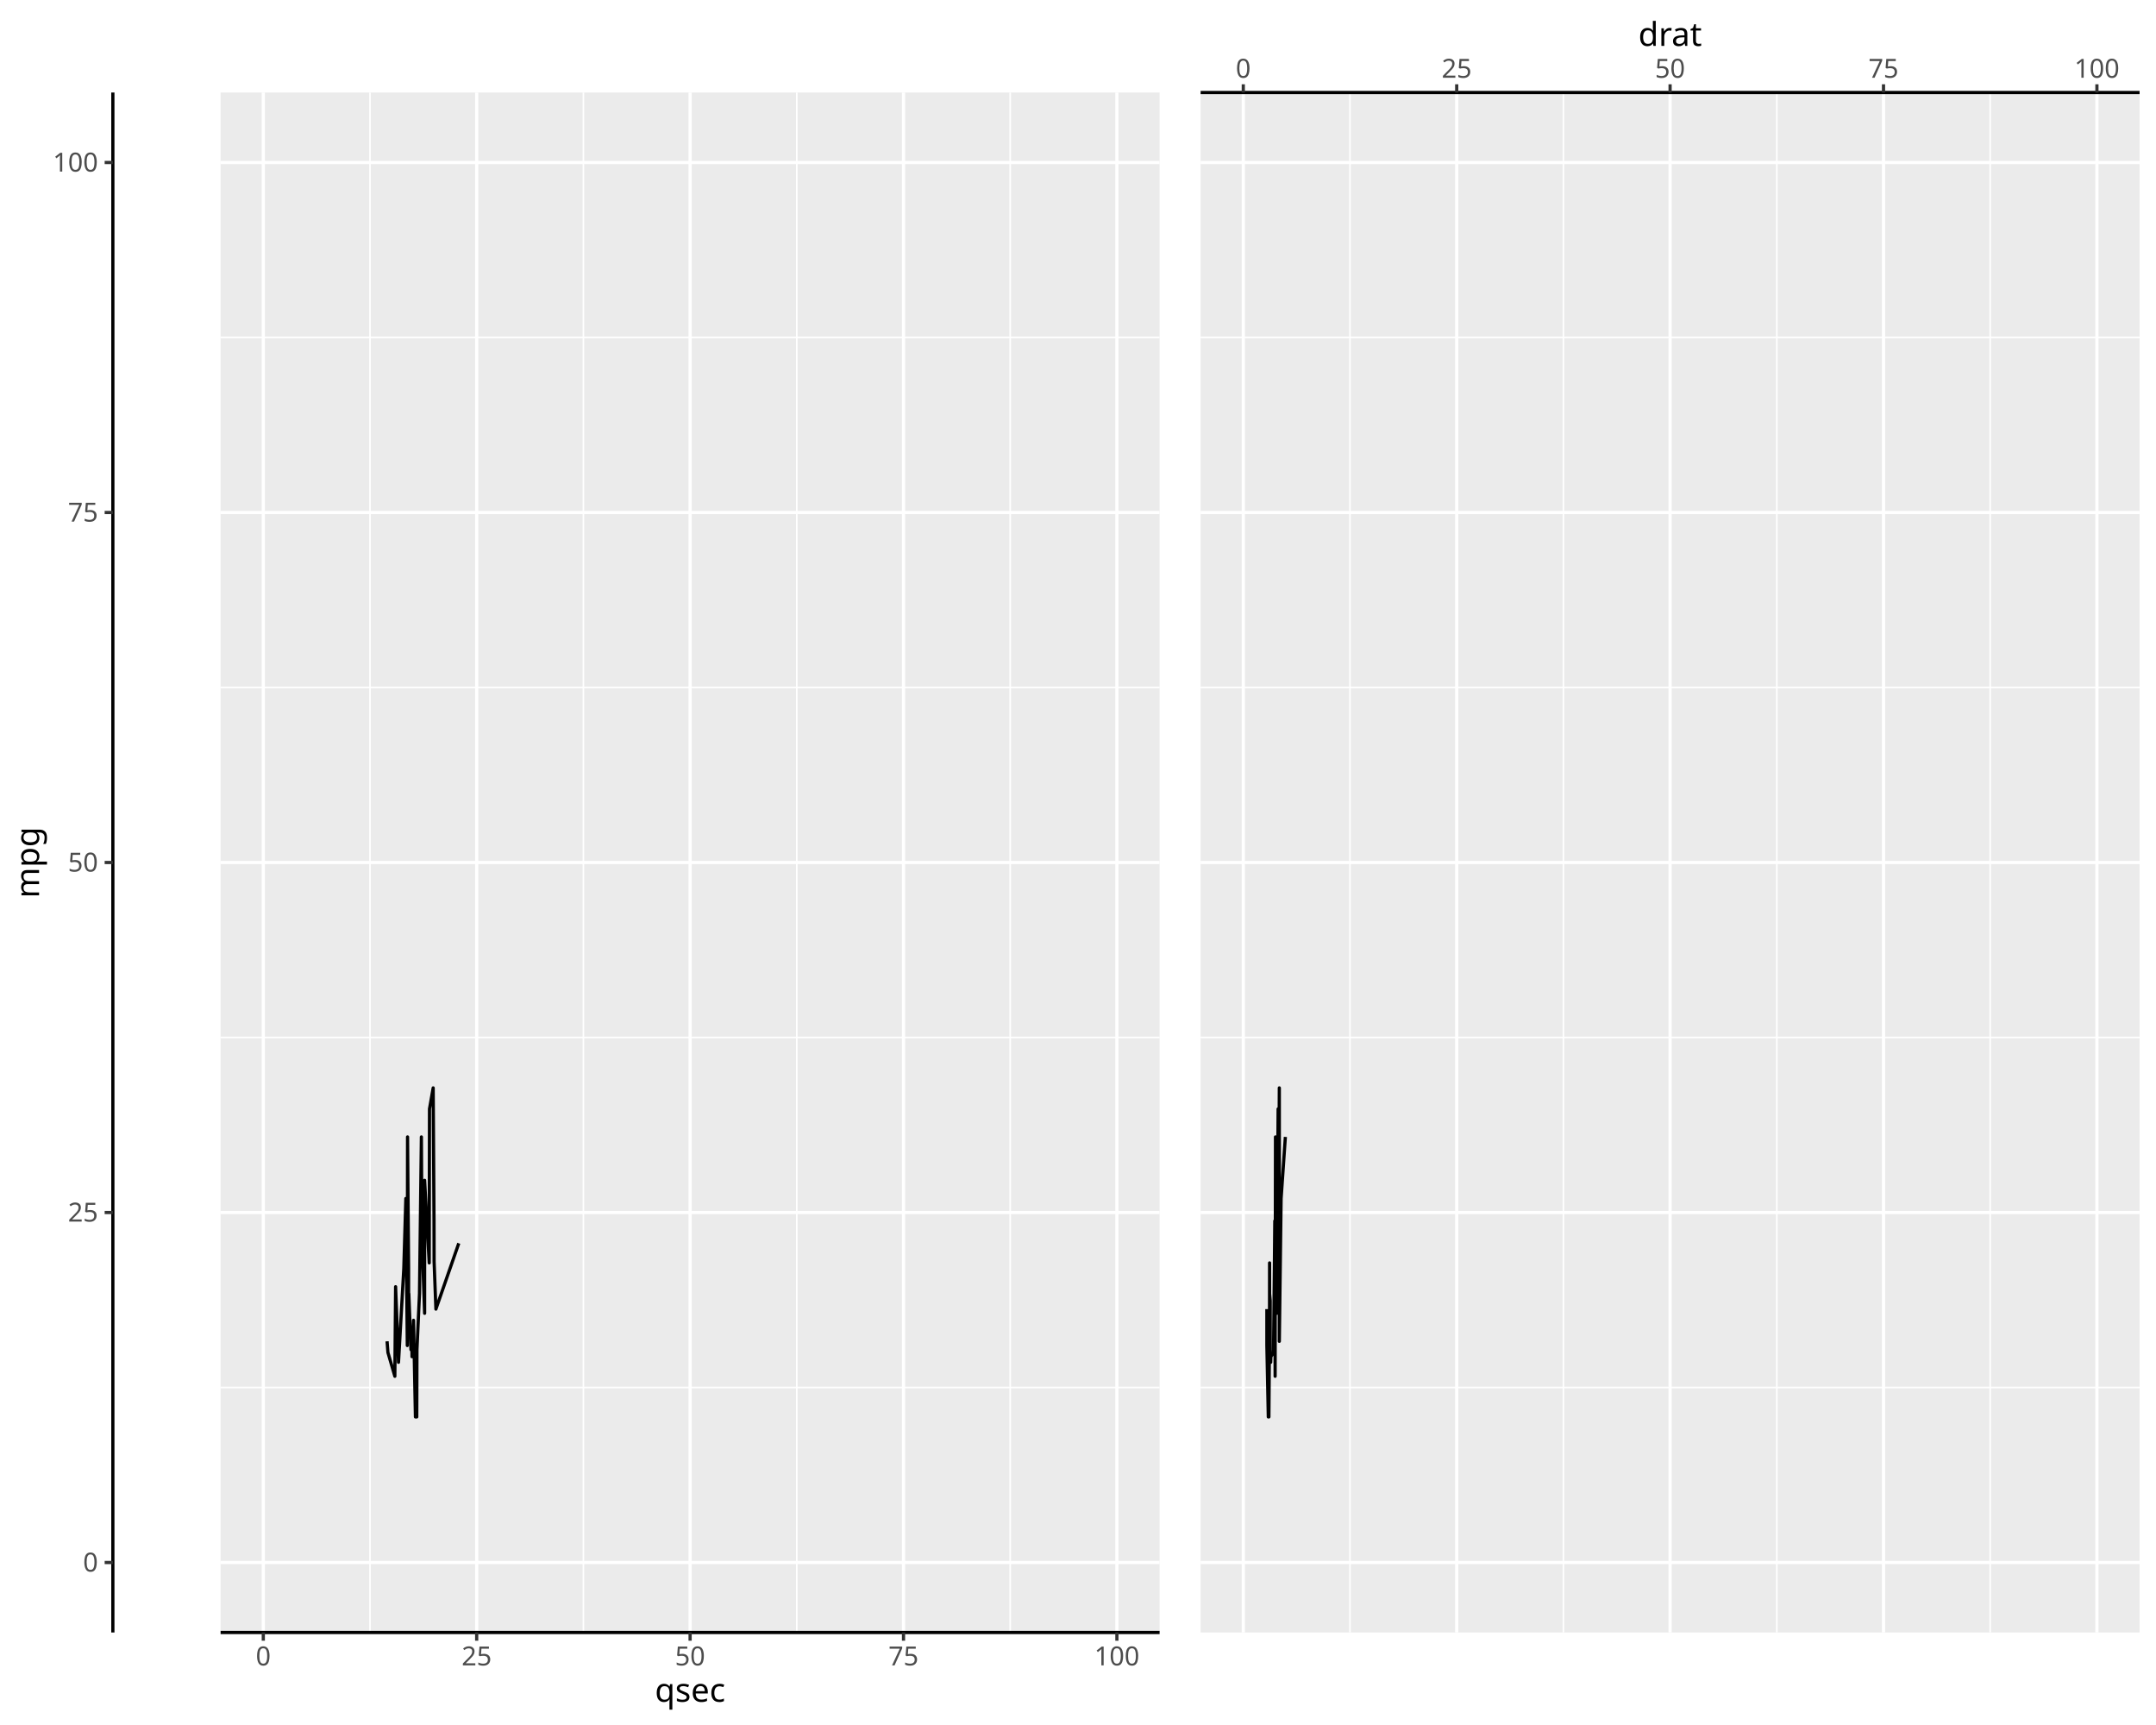
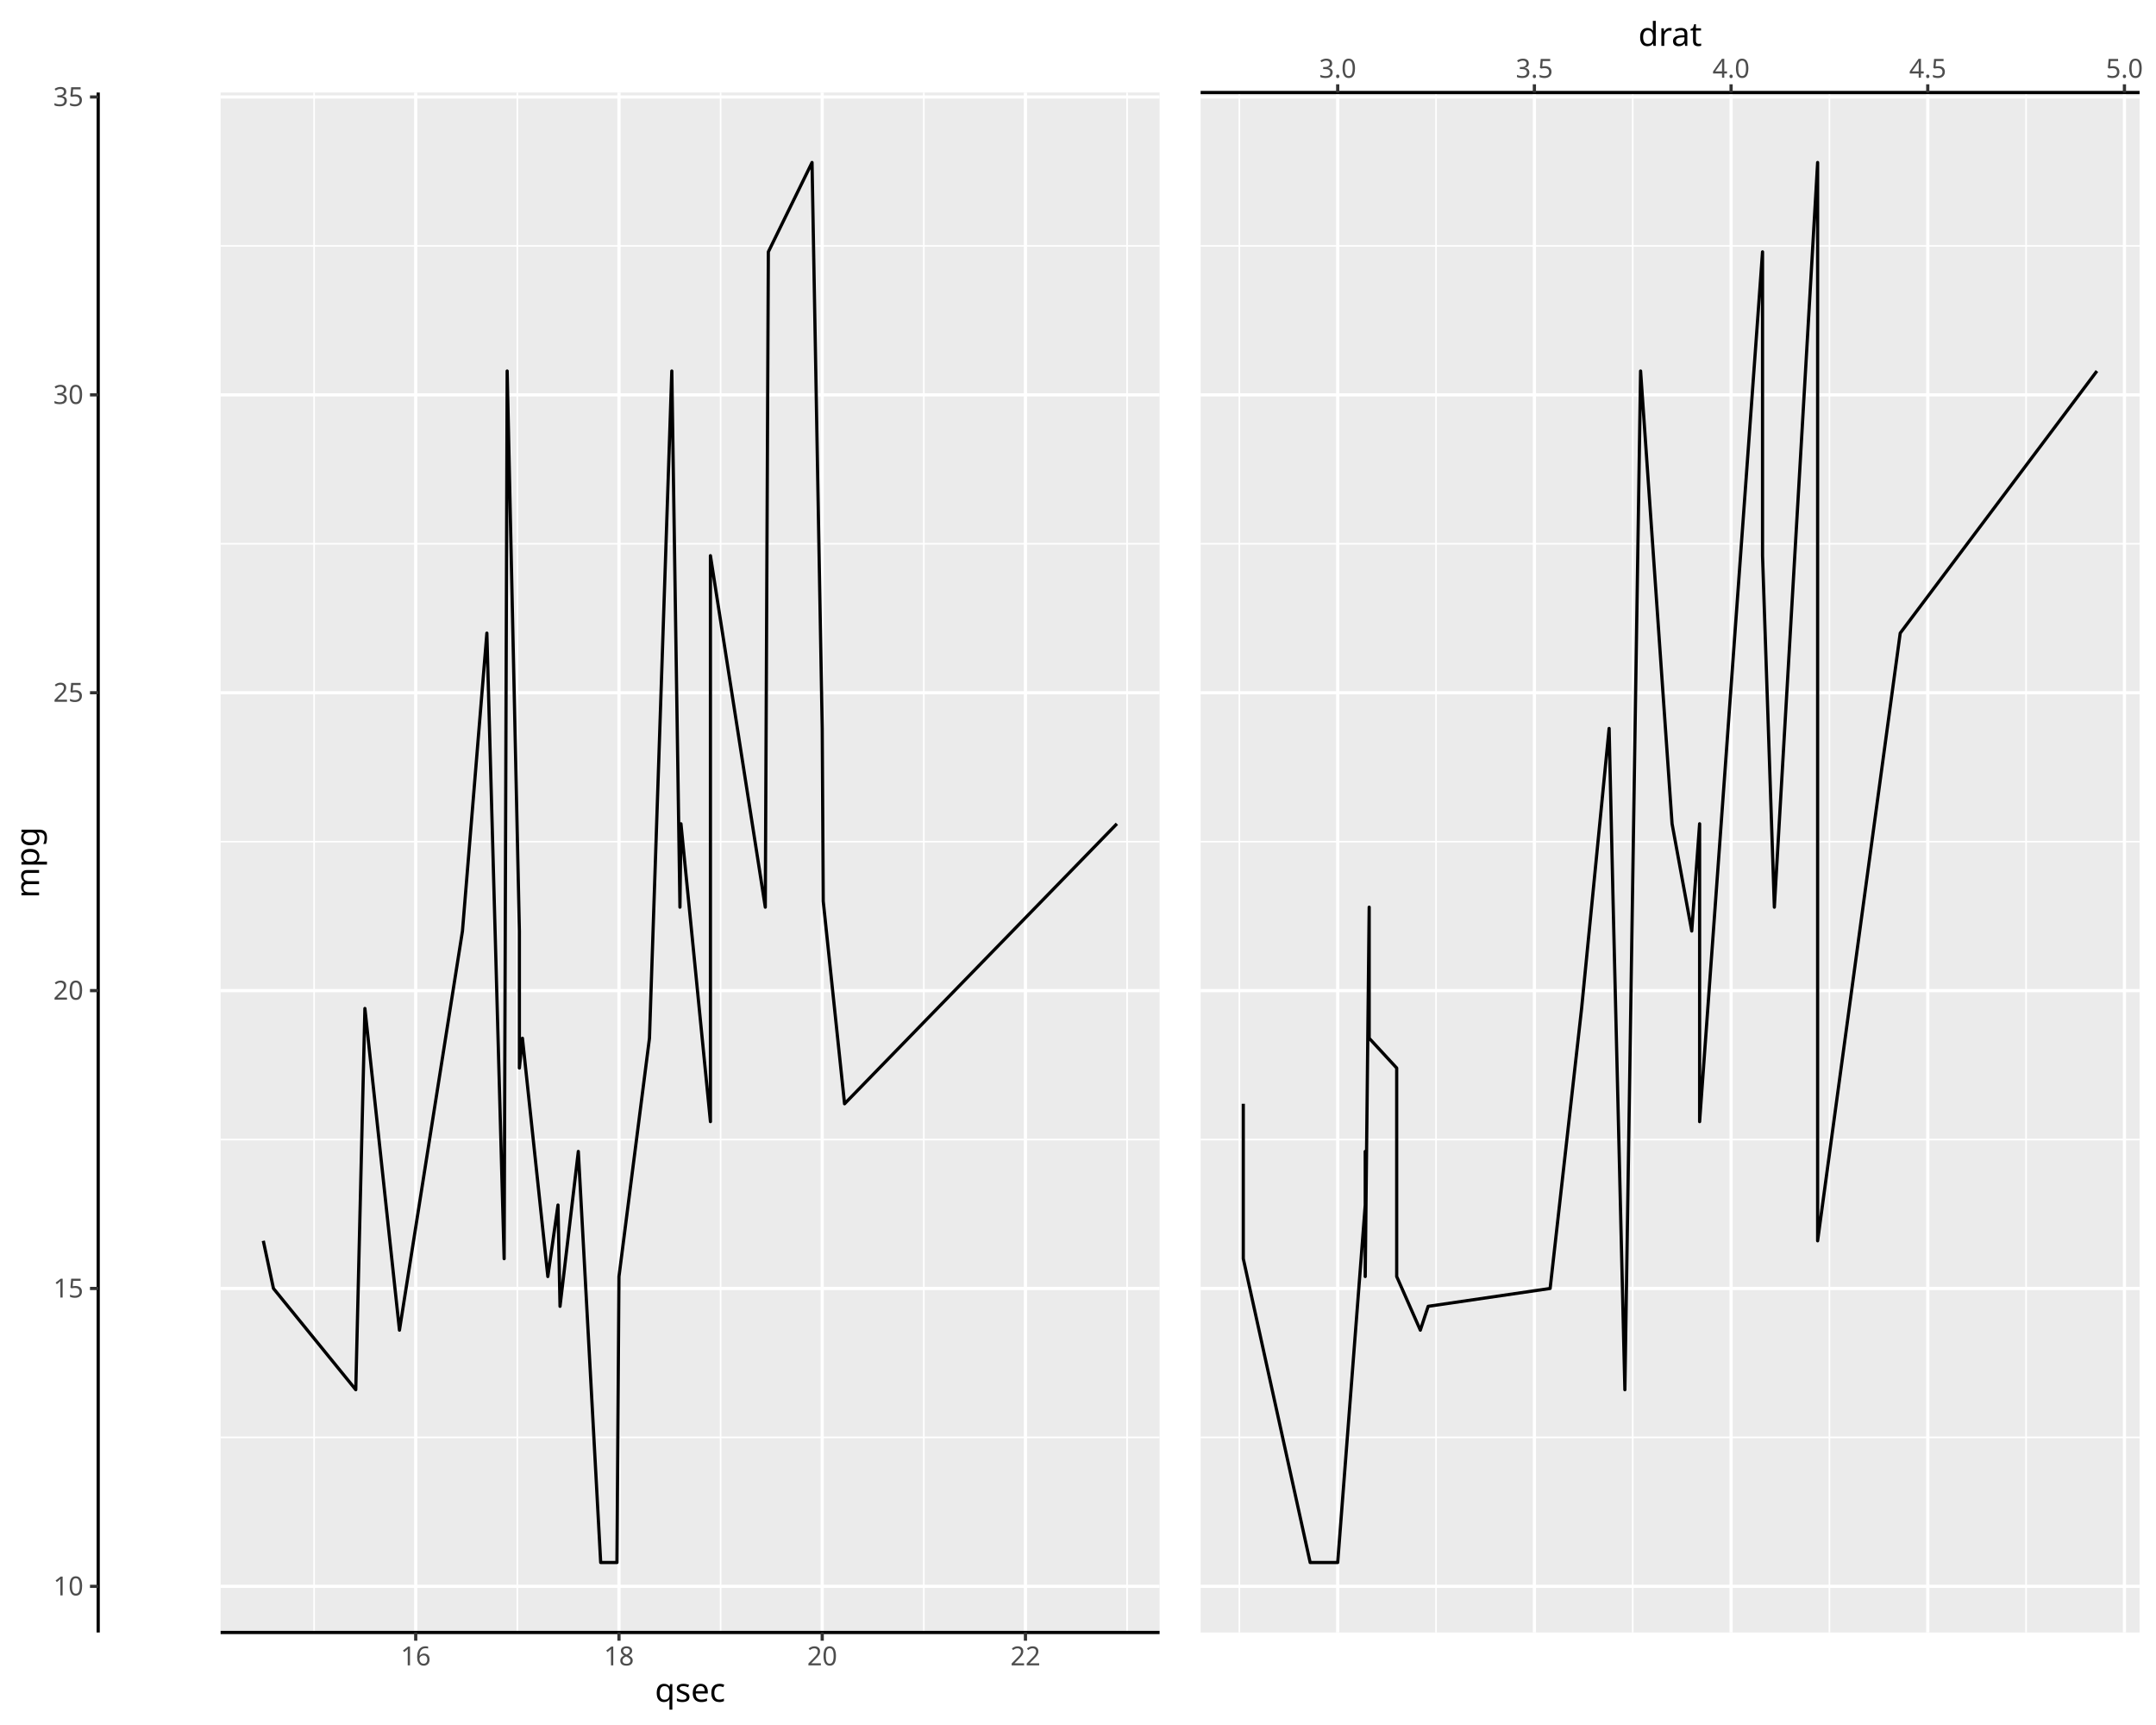
<svg xmlns="http://www.w3.org/2000/svg" class="svglite" data-engine-version="2.0" width="720.00pt" height="576.00pt" viewBox="0 0 720.00 576.00">
  <defs>
    <style type="text/css">
    .svglite line, .svglite polyline, .svglite polygon, .svglite path, .svglite rect, .svglite circle {
      fill: none;
      stroke: #000000;
      stroke-linecap: round;
      stroke-linejoin: round;
      stroke-miterlimit: 10.00;
    }
  </style>
  </defs>
  <rect width="100%" height="100%" style="stroke: none; fill: #FFFFFF;" />
  <defs>
    <clipPath id="cpMC4wMHw3MjAuMDB8MC4wMHw1NzYuMDA=">
      <rect x="0.00" y="0.00" width="720.00" height="576.00" />
    </clipPath>
  </defs>
  <g clip-path="url(#cpMC4wMHw3MjAuMDB8MC4wMHw1NzYuMDA=)">
</g>
  <defs>
    <clipPath id="cpMzkyLjczfDcyMC4wMHwwLjAwfDU3Ni4wMA==">
      <rect x="392.73" y="0.00" width="327.27" height="576.00" />
    </clipPath>
  </defs>
  <g clip-path="url(#cpMzkyLjczfDcyMC4wMHwwLjAwfDU3Ni4wMA==)">
    <rect x="392.73" y="0.00" width="327.27" height="576.00" style="stroke-width: 1.07; stroke: #FFFFFF; fill: #FFFFFF;" />
  </g>
  <g clip-path="url(#cpMC4wMHw3MjAuMDB8MC4wMHw1NzYuMDA=)">
</g>
  <defs>
    <clipPath id="cpNDAwLjk1fDcxNC41MnwzMC44OXw1NDUuMTE=">
      <rect x="400.95" y="30.89" width="313.57" height="514.22" />
    </clipPath>
  </defs>
  <g clip-path="url(#cpNDAwLjk1fDcxNC41MnwzMC44OXw1NDUuMTE=)">
    <rect x="400.95" y="30.89" width="313.57" height="514.22" style="stroke-width: 1.07; stroke: none; fill: #EBEBEB;" />
-     <polyline points="400.95,463.30 714.52,463.30 " style="stroke-width: 0.53; stroke: #FFFFFF; stroke-linecap: butt;" />
-     <polyline points="400.95,346.43 714.52,346.43 " style="stroke-width: 0.53; stroke: #FFFFFF; stroke-linecap: butt;" />
-     <polyline points="400.95,229.57 714.52,229.57 " style="stroke-width: 0.53; stroke: #FFFFFF; stroke-linecap: butt;" />
-     <polyline points="400.95,112.70 714.52,112.70 " style="stroke-width: 0.53; stroke: #FFFFFF; stroke-linecap: butt;" />
-     <polyline points="450.83,545.11 450.83,30.89 " style="stroke-width: 0.53; stroke: #FFFFFF; stroke-linecap: butt;" />
-     <polyline points="522.10,545.11 522.10,30.89 " style="stroke-width: 0.53; stroke: #FFFFFF; stroke-linecap: butt;" />
-     <polyline points="593.37,545.11 593.37,30.89 " style="stroke-width: 0.53; stroke: #FFFFFF; stroke-linecap: butt;" />
-     <polyline points="664.63,545.11 664.63,30.89 " style="stroke-width: 0.53; stroke: #FFFFFF; stroke-linecap: butt;" />
-     <polyline points="400.95,521.74 714.52,521.74 " style="stroke-width: 1.07; stroke: #FFFFFF; stroke-linecap: butt;" />
-     <polyline points="400.95,404.87 714.52,404.87 " style="stroke-width: 1.07; stroke: #FFFFFF; stroke-linecap: butt;" />
-     <polyline points="400.95,288.00 714.52,288.00 " style="stroke-width: 1.07; stroke: #FFFFFF; stroke-linecap: butt;" />
-     <polyline points="400.95,171.13 714.52,171.13 " style="stroke-width: 1.07; stroke: #FFFFFF; stroke-linecap: butt;" />
-     <polyline points="400.95,54.26 714.52,54.26 " style="stroke-width: 1.07; stroke: #FFFFFF; stroke-linecap: butt;" />
-     <polyline points="415.20,545.11 415.20,30.89 " style="stroke-width: 1.07; stroke: #FFFFFF; stroke-linecap: butt;" />
-     <polyline points="486.47,545.11 486.47,30.89 " style="stroke-width: 1.07; stroke: #FFFFFF; stroke-linecap: butt;" />
-     <polyline points="557.73,545.11 557.73,30.89 " style="stroke-width: 1.07; stroke: #FFFFFF; stroke-linecap: butt;" />
-     <polyline points="629.00,545.11 629.00,30.89 " style="stroke-width: 1.07; stroke: #FFFFFF; stroke-linecap: butt;" />
-     <polyline points="700.27,545.11 700.27,30.89 " style="stroke-width: 1.07; stroke: #FFFFFF; stroke-linecap: butt;" />
-     <polyline points="423.07,437.13 423.07,449.28 423.55,473.12 423.75,473.12 423.95,445.07 423.95,440.87 423.95,450.68 423.98,421.70 423.98,431.98 424.18,434.32 424.18,450.68 424.35,454.89 424.41,453.02 425.29,451.62 425.52,429.65 425.72,407.67 425.75,421.23 425.83,459.56 425.95,379.63 426.17,415.15 426.32,423.57 426.32,423.57 426.37,415.15 426.37,431.98 426.37,438.53 426.83,370.28 426.83,394.12 426.92,421.70 427.23,363.26 427.23,447.88 427.83,400.19 429.25,379.63 " style="stroke-width: 1.07; stroke-linecap: butt;" />
+     <polyline points="400.95,479.96 714.52,479.96 " style="stroke-width: 0.53; stroke: #FFFFFF; stroke-linecap: butt;" />
+     <polyline points="400.95,380.50 714.52,380.50 " style="stroke-width: 0.53; stroke: #FFFFFF; stroke-linecap: butt;" />
+     <polyline points="400.95,281.04 714.52,281.04 " style="stroke-width: 0.53; stroke: #FFFFFF; stroke-linecap: butt;" />
+     <polyline points="400.95,181.57 714.52,181.57 " style="stroke-width: 0.53; stroke: #FFFFFF; stroke-linecap: butt;" />
+     <polyline points="400.95,82.11 714.52,82.11 " style="stroke-width: 0.53; stroke: #FFFFFF; stroke-linecap: butt;" />
+     <polyline points="413.89,545.11 413.89,30.89 " style="stroke-width: 0.53; stroke: #FFFFFF; stroke-linecap: butt;" />
+     <polyline points="479.57,545.11 479.57,30.89 " style="stroke-width: 0.53; stroke: #FFFFFF; stroke-linecap: butt;" />
+     <polyline points="545.25,545.11 545.25,30.89 " style="stroke-width: 0.53; stroke: #FFFFFF; stroke-linecap: butt;" />
+     <polyline points="610.94,545.11 610.94,30.89 " style="stroke-width: 0.53; stroke: #FFFFFF; stroke-linecap: butt;" />
+     <polyline points="676.62,545.11 676.62,30.89 " style="stroke-width: 0.53; stroke: #FFFFFF; stroke-linecap: butt;" />
+     <polyline points="400.95,529.70 714.52,529.70 " style="stroke-width: 1.07; stroke: #FFFFFF; stroke-linecap: butt;" />
+     <polyline points="400.95,430.23 714.52,430.23 " style="stroke-width: 1.07; stroke: #FFFFFF; stroke-linecap: butt;" />
+     <polyline points="400.95,330.77 714.52,330.77 " style="stroke-width: 1.07; stroke: #FFFFFF; stroke-linecap: butt;" />
+     <polyline points="400.95,231.31 714.52,231.31 " style="stroke-width: 1.07; stroke: #FFFFFF; stroke-linecap: butt;" />
+     <polyline points="400.95,131.84 714.52,131.84 " style="stroke-width: 1.07; stroke: #FFFFFF; stroke-linecap: butt;" />
+     <polyline points="400.95,32.38 714.52,32.38 " style="stroke-width: 1.07; stroke: #FFFFFF; stroke-linecap: butt;" />
+     <polyline points="446.73,545.11 446.73,30.89 " style="stroke-width: 1.07; stroke: #FFFFFF; stroke-linecap: butt;" />
+     <polyline points="512.41,545.11 512.41,30.89 " style="stroke-width: 1.07; stroke: #FFFFFF; stroke-linecap: butt;" />
+     <polyline points="578.10,545.11 578.10,30.89 " style="stroke-width: 1.07; stroke: #FFFFFF; stroke-linecap: butt;" />
+     <polyline points="643.78,545.11 643.78,30.89 " style="stroke-width: 1.07; stroke: #FFFFFF; stroke-linecap: butt;" />
+     <polyline points="709.46,545.11 709.46,30.89 " style="stroke-width: 1.07; stroke: #FFFFFF; stroke-linecap: butt;" />
+     <polyline points="415.20,368.57 415.20,420.29 437.53,521.74 446.73,521.74 455.92,402.38 455.92,384.48 455.92,426.25 457.24,302.92 457.24,346.68 466.43,356.63 466.43,426.25 474.32,444.16 476.94,436.20 517.67,430.23 528.18,336.74 537.37,243.24 538.69,300.93 542.63,464.05 547.88,123.89 558.39,275.07 564.96,310.88 564.96,310.88 567.59,275.07 567.59,346.68 567.59,374.53 588.60,84.10 588.60,185.55 592.55,302.92 607.00,54.26 607.00,414.32 634.58,211.41 700.27,123.89 " style="stroke-width: 1.07; stroke-linecap: butt;" />
  </g>
  <g clip-path="url(#cpMC4wMHw3MjAuMDB8MC4wMHw1NzYuMDA=)">
    <polyline points="400.95,30.89 714.52,30.89 " style="stroke-width: 1.07; stroke-linecap: butt;" />
-     <polyline points="415.20,28.15 415.20,30.89 " style="stroke-width: 1.07; stroke: #333333; stroke-linecap: butt;" />
-     <polyline points="486.47,28.15 486.47,30.89 " style="stroke-width: 1.07; stroke: #333333; stroke-linecap: butt;" />
-     <polyline points="557.73,28.15 557.73,30.89 " style="stroke-width: 1.07; stroke: #333333; stroke-linecap: butt;" />
-     <polyline points="629.00,28.15 629.00,30.89 " style="stroke-width: 1.07; stroke: #333333; stroke-linecap: butt;" />
-     <polyline points="700.27,28.15 700.27,30.89 " style="stroke-width: 1.07; stroke: #333333; stroke-linecap: butt;" />
-     <text x="415.20" y="25.96" text-anchor="middle" style="font-size: 8.80px; fill: #4D4D4D; font-family: sans;" textLength="4.89px" lengthAdjust="spacingAndGlyphs">0</text>
-     <text x="486.47" y="25.96" text-anchor="middle" style="font-size: 8.80px; fill: #4D4D4D; font-family: sans;" textLength="9.79px" lengthAdjust="spacingAndGlyphs">25</text>
-     <text x="557.73" y="25.96" text-anchor="middle" style="font-size: 8.80px; fill: #4D4D4D; font-family: sans;" textLength="9.79px" lengthAdjust="spacingAndGlyphs">50</text>
-     <text x="629.00" y="25.96" text-anchor="middle" style="font-size: 8.80px; fill: #4D4D4D; font-family: sans;" textLength="9.79px" lengthAdjust="spacingAndGlyphs">75</text>
-     <text x="700.27" y="25.96" text-anchor="middle" style="font-size: 8.80px; fill: #4D4D4D; font-family: sans;" textLength="14.68px" lengthAdjust="spacingAndGlyphs">100</text>
+     <polyline points="446.73,28.15 446.73,30.89 " style="stroke-width: 1.07; stroke: #333333; stroke-linecap: butt;" />
+     <polyline points="512.41,28.15 512.41,30.89 " style="stroke-width: 1.07; stroke: #333333; stroke-linecap: butt;" />
+     <polyline points="578.10,28.15 578.10,30.89 " style="stroke-width: 1.07; stroke: #333333; stroke-linecap: butt;" />
+     <polyline points="643.78,28.15 643.78,30.89 " style="stroke-width: 1.07; stroke: #333333; stroke-linecap: butt;" />
+     <polyline points="709.46,28.15 709.46,30.89 " style="stroke-width: 1.07; stroke: #333333; stroke-linecap: butt;" />
+     <text x="446.73" y="25.96" text-anchor="middle" style="font-size: 8.80px; fill: #4D4D4D; font-family: sans;" textLength="12.23px" lengthAdjust="spacingAndGlyphs">3.0</text>
+     <text x="512.41" y="25.96" text-anchor="middle" style="font-size: 8.80px; fill: #4D4D4D; font-family: sans;" textLength="12.23px" lengthAdjust="spacingAndGlyphs">3.5</text>
+     <text x="578.10" y="25.96" text-anchor="middle" style="font-size: 8.80px; fill: #4D4D4D; font-family: sans;" textLength="12.23px" lengthAdjust="spacingAndGlyphs">4.0</text>
+     <text x="643.78" y="25.96" text-anchor="middle" style="font-size: 8.80px; fill: #4D4D4D; font-family: sans;" textLength="12.23px" lengthAdjust="spacingAndGlyphs">4.5</text>
+     <text x="709.46" y="25.96" text-anchor="middle" style="font-size: 8.80px; fill: #4D4D4D; font-family: sans;" textLength="12.23px" lengthAdjust="spacingAndGlyphs">5.0</text>
    <text x="557.73" y="15.33" text-anchor="middle" style="font-size: 11.00px; font-family: sans;" textLength="18.96px" lengthAdjust="spacingAndGlyphs">drat</text>
  </g>
  <defs>
    <clipPath id="cpNjUuNDV8MzkyLjczfDAuMDB8NTc2LjAw">
      <rect x="65.45" y="0.00" width="327.27" height="576.00" />
    </clipPath>
  </defs>
  <g clip-path="url(#cpNjUuNDV8MzkyLjczfDAuMDB8NTc2LjAw)">
    <rect x="65.45" y="0.00" width="327.27" height="576.00" style="stroke-width: 1.07; stroke: #FFFFFF; fill: #FFFFFF;" />
  </g>
  <g clip-path="url(#cpMC4wMHw3MjAuMDB8MC4wMHw1NzYuMDA=)">
</g>
  <defs>
    <clipPath id="cpNzMuNjd8Mzg3LjI1fDMwLjg5fDU0NS4xMQ==">
      <rect x="73.67" y="30.89" width="313.57" height="514.22" />
    </clipPath>
  </defs>
  <g clip-path="url(#cpNzMuNjd8Mzg3LjI1fDMwLjg5fDU0NS4xMQ==)">
    <rect x="73.67" y="30.89" width="313.57" height="514.22" style="stroke-width: 1.07; stroke: none; fill: #EBEBEB;" />
-     <polyline points="73.67,463.30 387.25,463.30 " style="stroke-width: 0.53; stroke: #FFFFFF; stroke-linecap: butt;" />
-     <polyline points="73.67,346.43 387.25,346.43 " style="stroke-width: 0.53; stroke: #FFFFFF; stroke-linecap: butt;" />
-     <polyline points="73.67,229.57 387.25,229.57 " style="stroke-width: 0.53; stroke: #FFFFFF; stroke-linecap: butt;" />
-     <polyline points="73.67,112.70 387.25,112.70 " style="stroke-width: 0.53; stroke: #FFFFFF; stroke-linecap: butt;" />
-     <polyline points="123.56,545.11 123.56,30.89 " style="stroke-width: 0.53; stroke: #FFFFFF; stroke-linecap: butt;" />
-     <polyline points="194.83,545.11 194.83,30.89 " style="stroke-width: 0.53; stroke: #FFFFFF; stroke-linecap: butt;" />
-     <polyline points="266.09,545.11 266.09,30.89 " style="stroke-width: 0.53; stroke: #FFFFFF; stroke-linecap: butt;" />
-     <polyline points="337.36,545.11 337.36,30.89 " style="stroke-width: 0.53; stroke: #FFFFFF; stroke-linecap: butt;" />
-     <polyline points="73.67,521.74 387.25,521.74 " style="stroke-width: 1.07; stroke: #FFFFFF; stroke-linecap: butt;" />
-     <polyline points="73.67,404.87 387.25,404.87 " style="stroke-width: 1.07; stroke: #FFFFFF; stroke-linecap: butt;" />
-     <polyline points="73.67,288.00 387.25,288.00 " style="stroke-width: 1.07; stroke: #FFFFFF; stroke-linecap: butt;" />
-     <polyline points="73.67,171.13 387.25,171.13 " style="stroke-width: 1.07; stroke: #FFFFFF; stroke-linecap: butt;" />
-     <polyline points="73.67,54.26 387.25,54.26 " style="stroke-width: 1.07; stroke: #FFFFFF; stroke-linecap: butt;" />
-     <polyline points="87.93,545.11 87.93,30.89 " style="stroke-width: 1.07; stroke: #FFFFFF; stroke-linecap: butt;" />
-     <polyline points="159.19,545.11 159.19,30.89 " style="stroke-width: 1.07; stroke: #FFFFFF; stroke-linecap: butt;" />
-     <polyline points="230.46,545.11 230.46,30.89 " style="stroke-width: 1.07; stroke: #FFFFFF; stroke-linecap: butt;" />
-     <polyline points="301.73,545.11 301.73,30.89 " style="stroke-width: 1.07; stroke: #FFFFFF; stroke-linecap: butt;" />
-     <polyline points="372.99,545.11 372.99,30.89 " style="stroke-width: 1.07; stroke: #FFFFFF; stroke-linecap: butt;" />
-     <polyline points="129.26,447.88 129.55,451.62 131.86,459.56 132.11,429.65 133.08,454.89 134.85,423.57 135.53,400.19 136.02,449.28 136.10,379.63 136.45,423.57 136.45,434.32 136.53,431.98 137.24,450.68 137.53,445.07 137.59,453.02 138.10,440.87 138.73,473.12 139.18,473.12 139.24,450.68 140.09,431.98 140.72,379.63 140.95,421.70 140.98,415.15 141.80,438.53 141.80,394.12 143.34,421.70 143.43,370.28 144.66,363.26 144.94,407.67 144.97,421.23 145.57,437.13 153.21,415.15 " style="stroke-width: 1.07; stroke-linecap: butt;" />
+     <polyline points="73.67,479.96 387.25,479.96 " style="stroke-width: 0.53; stroke: #FFFFFF; stroke-linecap: butt;" />
+     <polyline points="73.67,380.50 387.25,380.50 " style="stroke-width: 0.53; stroke: #FFFFFF; stroke-linecap: butt;" />
+     <polyline points="73.67,281.04 387.25,281.04 " style="stroke-width: 0.53; stroke: #FFFFFF; stroke-linecap: butt;" />
+     <polyline points="73.67,181.57 387.25,181.57 " style="stroke-width: 0.53; stroke: #FFFFFF; stroke-linecap: butt;" />
+     <polyline points="73.67,82.11 387.25,82.11 " style="stroke-width: 0.53; stroke: #FFFFFF; stroke-linecap: butt;" />
+     <polyline points="104.90,545.11 104.90,30.89 " style="stroke-width: 0.53; stroke: #FFFFFF; stroke-linecap: butt;" />
+     <polyline points="172.77,545.11 172.77,30.89 " style="stroke-width: 0.53; stroke: #FFFFFF; stroke-linecap: butt;" />
+     <polyline points="240.64,545.11 240.64,30.89 " style="stroke-width: 0.53; stroke: #FFFFFF; stroke-linecap: butt;" />
+     <polyline points="308.51,545.11 308.51,30.89 " style="stroke-width: 0.53; stroke: #FFFFFF; stroke-linecap: butt;" />
+     <polyline points="376.39,545.11 376.39,30.89 " style="stroke-width: 0.53; stroke: #FFFFFF; stroke-linecap: butt;" />
+     <polyline points="73.67,529.70 387.25,529.70 " style="stroke-width: 1.07; stroke: #FFFFFF; stroke-linecap: butt;" />
+     <polyline points="73.67,430.23 387.25,430.23 " style="stroke-width: 1.07; stroke: #FFFFFF; stroke-linecap: butt;" />
+     <polyline points="73.67,330.77 387.25,330.77 " style="stroke-width: 1.07; stroke: #FFFFFF; stroke-linecap: butt;" />
+     <polyline points="73.67,231.31 387.25,231.31 " style="stroke-width: 1.07; stroke: #FFFFFF; stroke-linecap: butt;" />
+     <polyline points="73.67,131.84 387.25,131.84 " style="stroke-width: 1.07; stroke: #FFFFFF; stroke-linecap: butt;" />
+     <polyline points="73.67,32.38 387.25,32.38 " style="stroke-width: 1.07; stroke: #FFFFFF; stroke-linecap: butt;" />
+     <polyline points="138.83,545.11 138.83,30.89 " style="stroke-width: 1.07; stroke: #FFFFFF; stroke-linecap: butt;" />
+     <polyline points="206.71,545.11 206.71,30.89 " style="stroke-width: 1.07; stroke: #FFFFFF; stroke-linecap: butt;" />
+     <polyline points="274.58,545.11 274.58,30.89 " style="stroke-width: 1.07; stroke: #FFFFFF; stroke-linecap: butt;" />
+     <polyline points="342.45,545.11 342.45,30.89 " style="stroke-width: 1.07; stroke: #FFFFFF; stroke-linecap: butt;" />
+     <polyline points="87.93,414.32 91.32,430.23 118.81,464.05 121.86,336.74 133.40,444.16 154.44,310.88 162.59,211.41 168.36,420.29 169.37,123.89 173.45,310.88 173.45,356.63 174.47,346.68 182.95,426.25 186.34,402.38 187.02,436.20 193.13,384.48 200.60,521.74 206.03,521.74 206.71,426.25 216.89,346.68 224.35,123.89 227.07,302.92 227.41,275.07 237.25,374.53 237.25,185.55 255.57,302.92 256.59,84.10 271.18,54.26 274.58,243.24 274.92,300.93 282.04,368.57 372.99,275.07 " style="stroke-width: 1.07; stroke-linecap: butt;" />
  </g>
  <g clip-path="url(#cpMC4wMHw3MjAuMDB8MC4wMHw1NzYuMDA=)">
    <polyline points="73.67,545.11 387.25,545.11 " style="stroke-width: 1.07; stroke-linecap: butt;" />
-     <polyline points="87.93,547.85 87.93,545.11 " style="stroke-width: 1.07; stroke: #333333; stroke-linecap: butt;" />
-     <polyline points="159.19,547.85 159.19,545.11 " style="stroke-width: 1.07; stroke: #333333; stroke-linecap: butt;" />
-     <polyline points="230.46,547.85 230.46,545.11 " style="stroke-width: 1.07; stroke: #333333; stroke-linecap: butt;" />
-     <polyline points="301.73,547.85 301.73,545.11 " style="stroke-width: 1.07; stroke: #333333; stroke-linecap: butt;" />
-     <polyline points="372.99,547.85 372.99,545.11 " style="stroke-width: 1.07; stroke: #333333; stroke-linecap: butt;" />
-     <text x="87.93" y="556.10" text-anchor="middle" style="font-size: 8.80px; fill: #4D4D4D; font-family: sans;" textLength="4.89px" lengthAdjust="spacingAndGlyphs">0</text>
-     <text x="159.19" y="556.10" text-anchor="middle" style="font-size: 8.80px; fill: #4D4D4D; font-family: sans;" textLength="9.79px" lengthAdjust="spacingAndGlyphs">25</text>
-     <text x="230.46" y="556.10" text-anchor="middle" style="font-size: 8.80px; fill: #4D4D4D; font-family: sans;" textLength="9.79px" lengthAdjust="spacingAndGlyphs">50</text>
-     <text x="301.73" y="556.10" text-anchor="middle" style="font-size: 8.80px; fill: #4D4D4D; font-family: sans;" textLength="9.79px" lengthAdjust="spacingAndGlyphs">75</text>
-     <text x="372.99" y="556.10" text-anchor="middle" style="font-size: 8.80px; fill: #4D4D4D; font-family: sans;" textLength="14.68px" lengthAdjust="spacingAndGlyphs">100</text>
+     <polyline points="138.83,547.85 138.83,545.11 " style="stroke-width: 1.07; stroke: #333333; stroke-linecap: butt;" />
+     <polyline points="206.71,547.85 206.71,545.11 " style="stroke-width: 1.07; stroke: #333333; stroke-linecap: butt;" />
+     <polyline points="274.58,547.85 274.58,545.11 " style="stroke-width: 1.07; stroke: #333333; stroke-linecap: butt;" />
+     <polyline points="342.45,547.85 342.45,545.11 " style="stroke-width: 1.07; stroke: #333333; stroke-linecap: butt;" />
+     <text x="138.83" y="556.10" text-anchor="middle" style="font-size: 8.80px; fill: #4D4D4D; font-family: sans;" textLength="9.79px" lengthAdjust="spacingAndGlyphs">16</text>
+     <text x="206.71" y="556.10" text-anchor="middle" style="font-size: 8.80px; fill: #4D4D4D; font-family: sans;" textLength="9.79px" lengthAdjust="spacingAndGlyphs">18</text>
+     <text x="274.58" y="556.10" text-anchor="middle" style="font-size: 8.80px; fill: #4D4D4D; font-family: sans;" textLength="9.79px" lengthAdjust="spacingAndGlyphs">20</text>
+     <text x="342.45" y="556.10" text-anchor="middle" style="font-size: 8.80px; fill: #4D4D4D; font-family: sans;" textLength="9.79px" lengthAdjust="spacingAndGlyphs">22</text>
    <text x="230.46" y="568.24" text-anchor="middle" style="font-size: 11.00px; font-family: sans;" textLength="23.25px" lengthAdjust="spacingAndGlyphs">qsec</text>
-     <polyline points="37.69,545.11 37.69,30.89 " style="stroke-width: 1.07; stroke-linecap: butt;" />
-     <text x="32.76" y="524.77" text-anchor="end" style="font-size: 8.80px; fill: #4D4D4D; font-family: sans;" textLength="4.89px" lengthAdjust="spacingAndGlyphs">0</text>
-     <text x="32.76" y="407.90" text-anchor="end" style="font-size: 8.80px; fill: #4D4D4D; font-family: sans;" textLength="9.79px" lengthAdjust="spacingAndGlyphs">25</text>
-     <text x="32.76" y="291.03" text-anchor="end" style="font-size: 8.80px; fill: #4D4D4D; font-family: sans;" textLength="9.79px" lengthAdjust="spacingAndGlyphs">50</text>
-     <text x="32.76" y="174.16" text-anchor="end" style="font-size: 8.80px; fill: #4D4D4D; font-family: sans;" textLength="9.79px" lengthAdjust="spacingAndGlyphs">75</text>
-     <text x="32.76" y="57.29" text-anchor="end" style="font-size: 8.80px; fill: #4D4D4D; font-family: sans;" textLength="14.68px" lengthAdjust="spacingAndGlyphs">100</text>
-     <polyline points="34.95,521.74 37.69,521.74 " style="stroke-width: 1.07; stroke: #333333; stroke-linecap: butt;" />
-     <polyline points="34.95,404.87 37.69,404.87 " style="stroke-width: 1.07; stroke: #333333; stroke-linecap: butt;" />
-     <polyline points="34.95,288.00 37.69,288.00 " style="stroke-width: 1.07; stroke: #333333; stroke-linecap: butt;" />
-     <polyline points="34.95,171.13 37.69,171.13 " style="stroke-width: 1.07; stroke: #333333; stroke-linecap: butt;" />
-     <polyline points="34.95,54.26 37.69,54.26 " style="stroke-width: 1.07; stroke: #333333; stroke-linecap: butt;" />
+     <polyline points="32.79,545.11 32.79,30.89 " style="stroke-width: 1.07; stroke-linecap: butt;" />
+     <text x="27.86" y="532.72" text-anchor="end" style="font-size: 8.80px; fill: #4D4D4D; font-family: sans;" textLength="9.79px" lengthAdjust="spacingAndGlyphs">10</text>
+     <text x="27.86" y="433.26" text-anchor="end" style="font-size: 8.80px; fill: #4D4D4D; font-family: sans;" textLength="9.79px" lengthAdjust="spacingAndGlyphs">15</text>
+     <text x="27.86" y="333.80" text-anchor="end" style="font-size: 8.80px; fill: #4D4D4D; font-family: sans;" textLength="9.79px" lengthAdjust="spacingAndGlyphs">20</text>
+     <text x="27.86" y="234.33" text-anchor="end" style="font-size: 8.80px; fill: #4D4D4D; font-family: sans;" textLength="9.79px" lengthAdjust="spacingAndGlyphs">25</text>
+     <text x="27.86" y="134.87" text-anchor="end" style="font-size: 8.80px; fill: #4D4D4D; font-family: sans;" textLength="9.79px" lengthAdjust="spacingAndGlyphs">30</text>
+     <text x="27.86" y="35.41" text-anchor="end" style="font-size: 8.80px; fill: #4D4D4D; font-family: sans;" textLength="9.79px" lengthAdjust="spacingAndGlyphs">35</text>
+     <polyline points="30.05,529.70 32.79,529.70 " style="stroke-width: 1.07; stroke: #333333; stroke-linecap: butt;" />
+     <polyline points="30.05,430.23 32.79,430.23 " style="stroke-width: 1.07; stroke: #333333; stroke-linecap: butt;" />
+     <polyline points="30.05,330.77 32.79,330.77 " style="stroke-width: 1.07; stroke: #333333; stroke-linecap: butt;" />
+     <polyline points="30.05,231.31 32.79,231.31 " style="stroke-width: 1.07; stroke: #333333; stroke-linecap: butt;" />
+     <polyline points="30.05,131.84 32.79,131.84 " style="stroke-width: 1.07; stroke: #333333; stroke-linecap: butt;" />
+     <polyline points="30.05,32.38 32.79,32.38 " style="stroke-width: 1.07; stroke: #333333; stroke-linecap: butt;" />
    <text transform="translate(13.05,288.00) rotate(-90)" text-anchor="middle" style="font-size: 11.00px; font-family: sans;" textLength="21.40px" lengthAdjust="spacingAndGlyphs">mpg</text>
  </g>
</svg>
